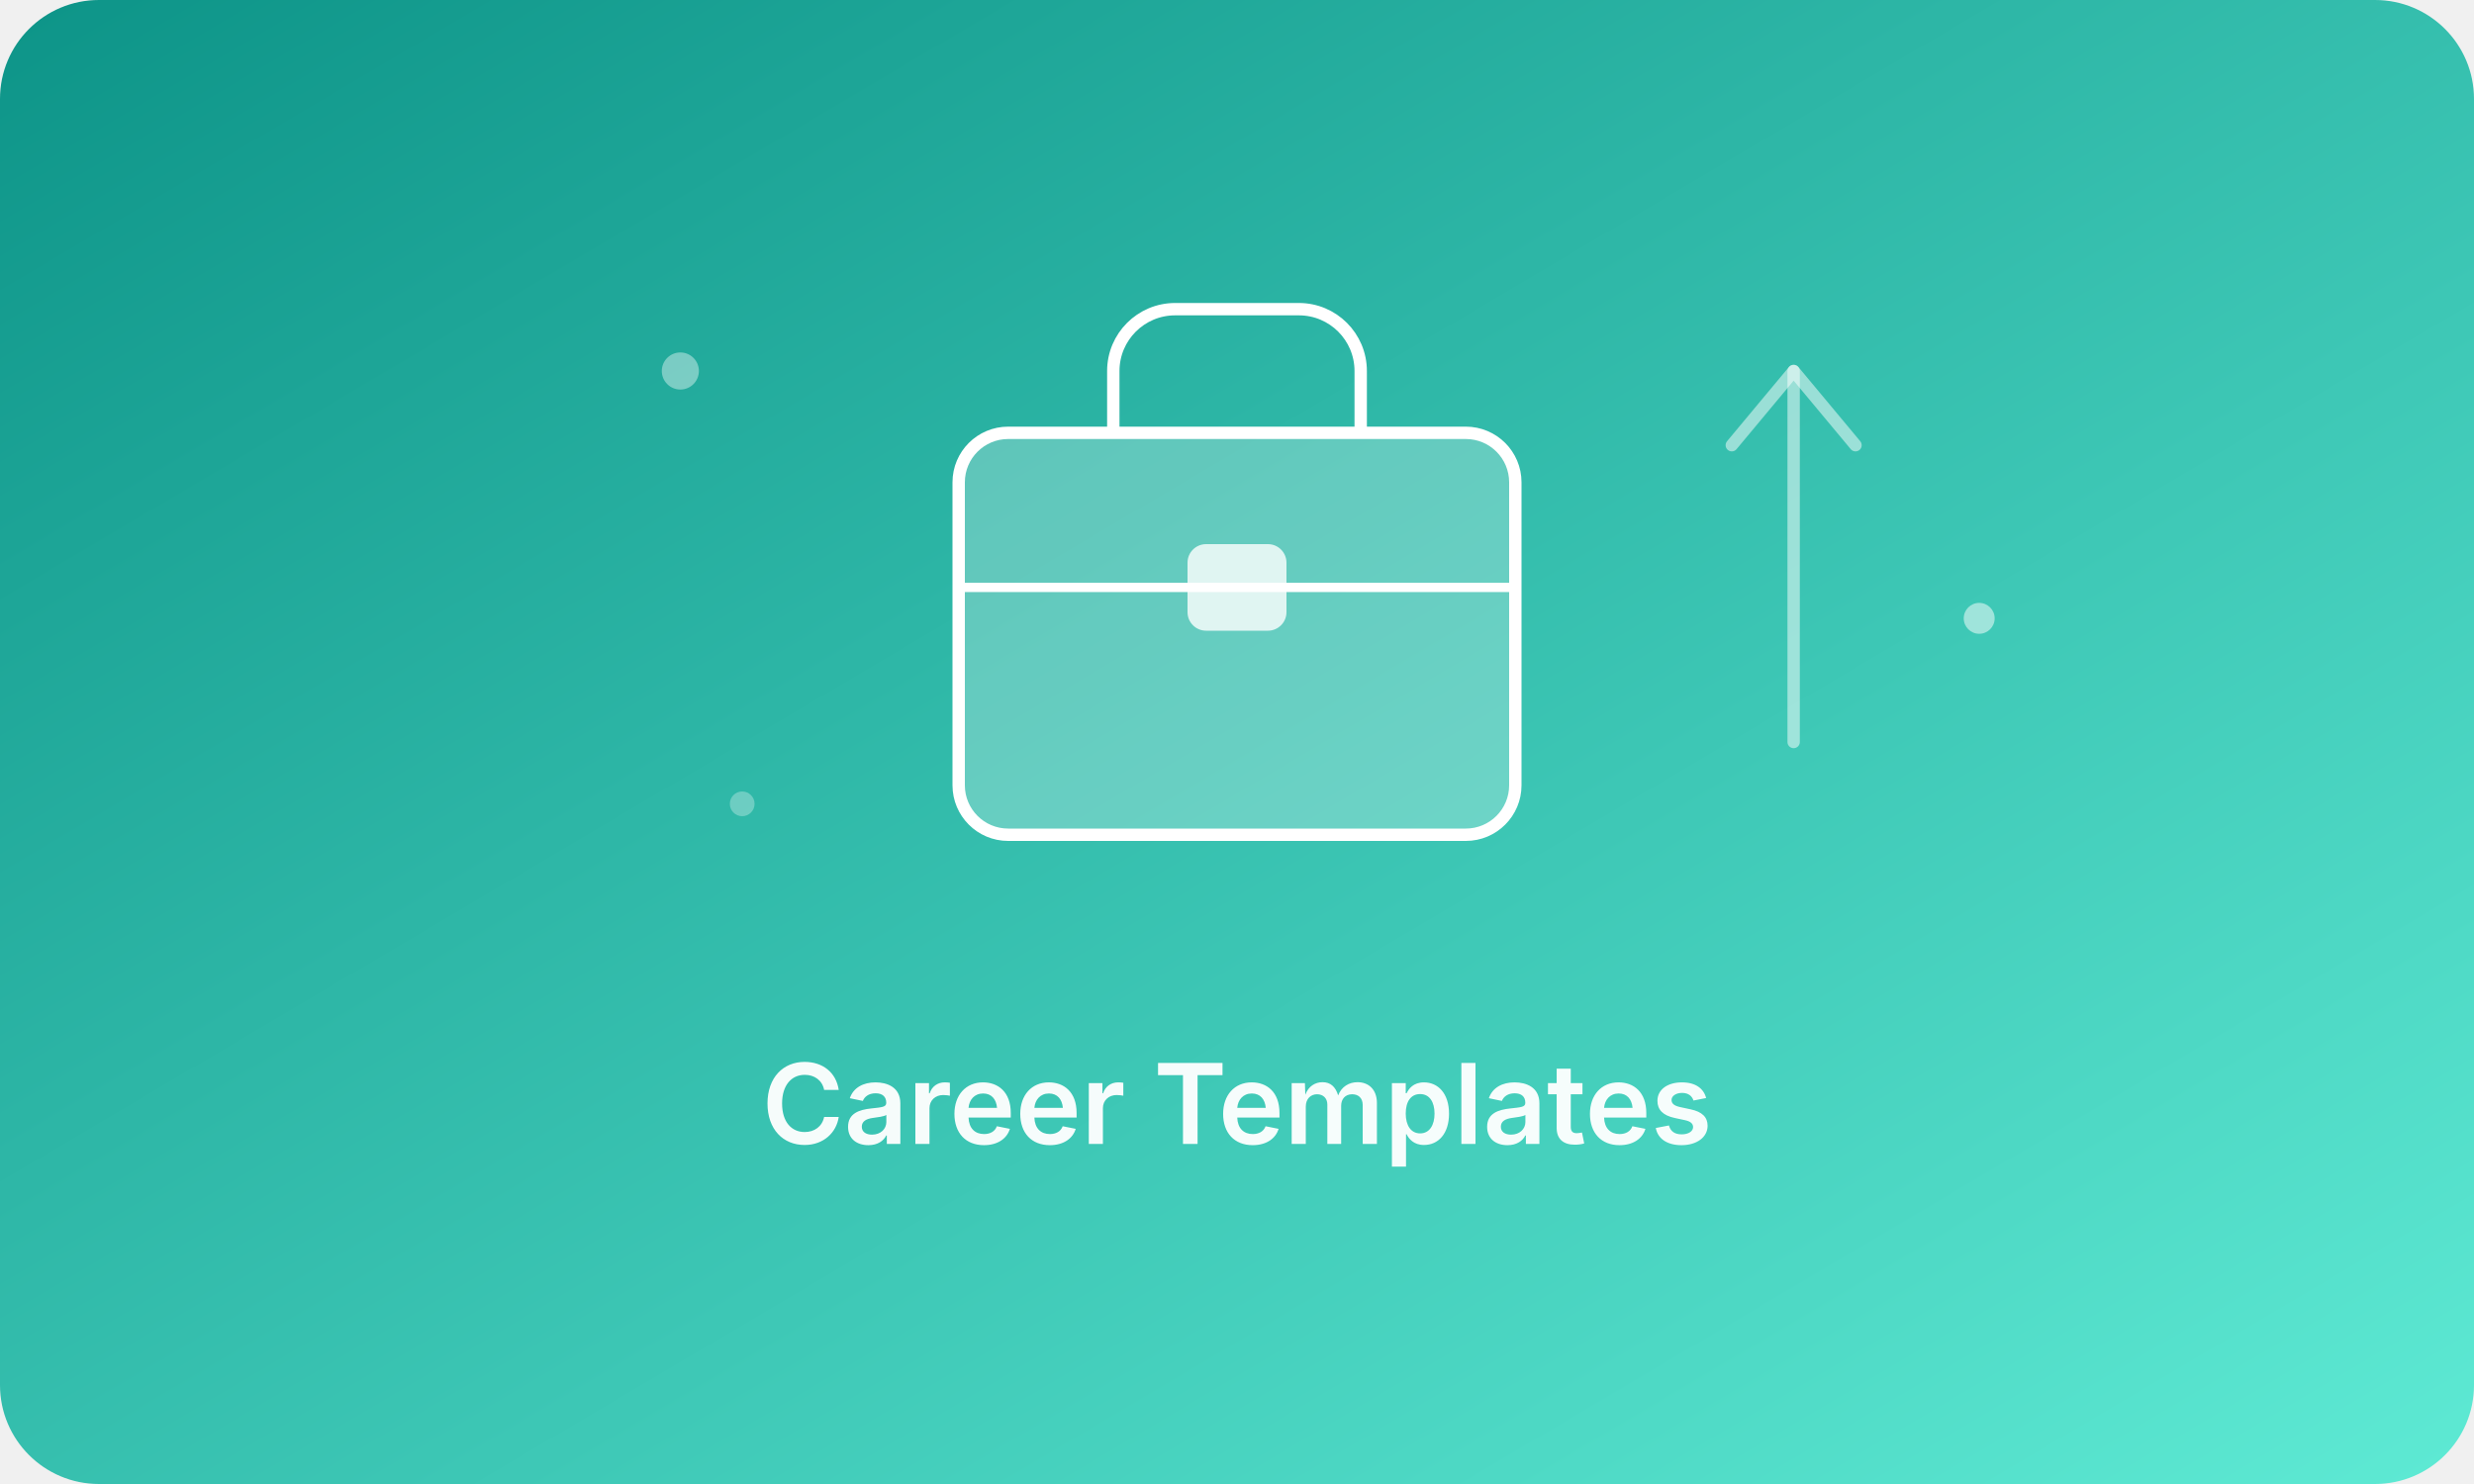
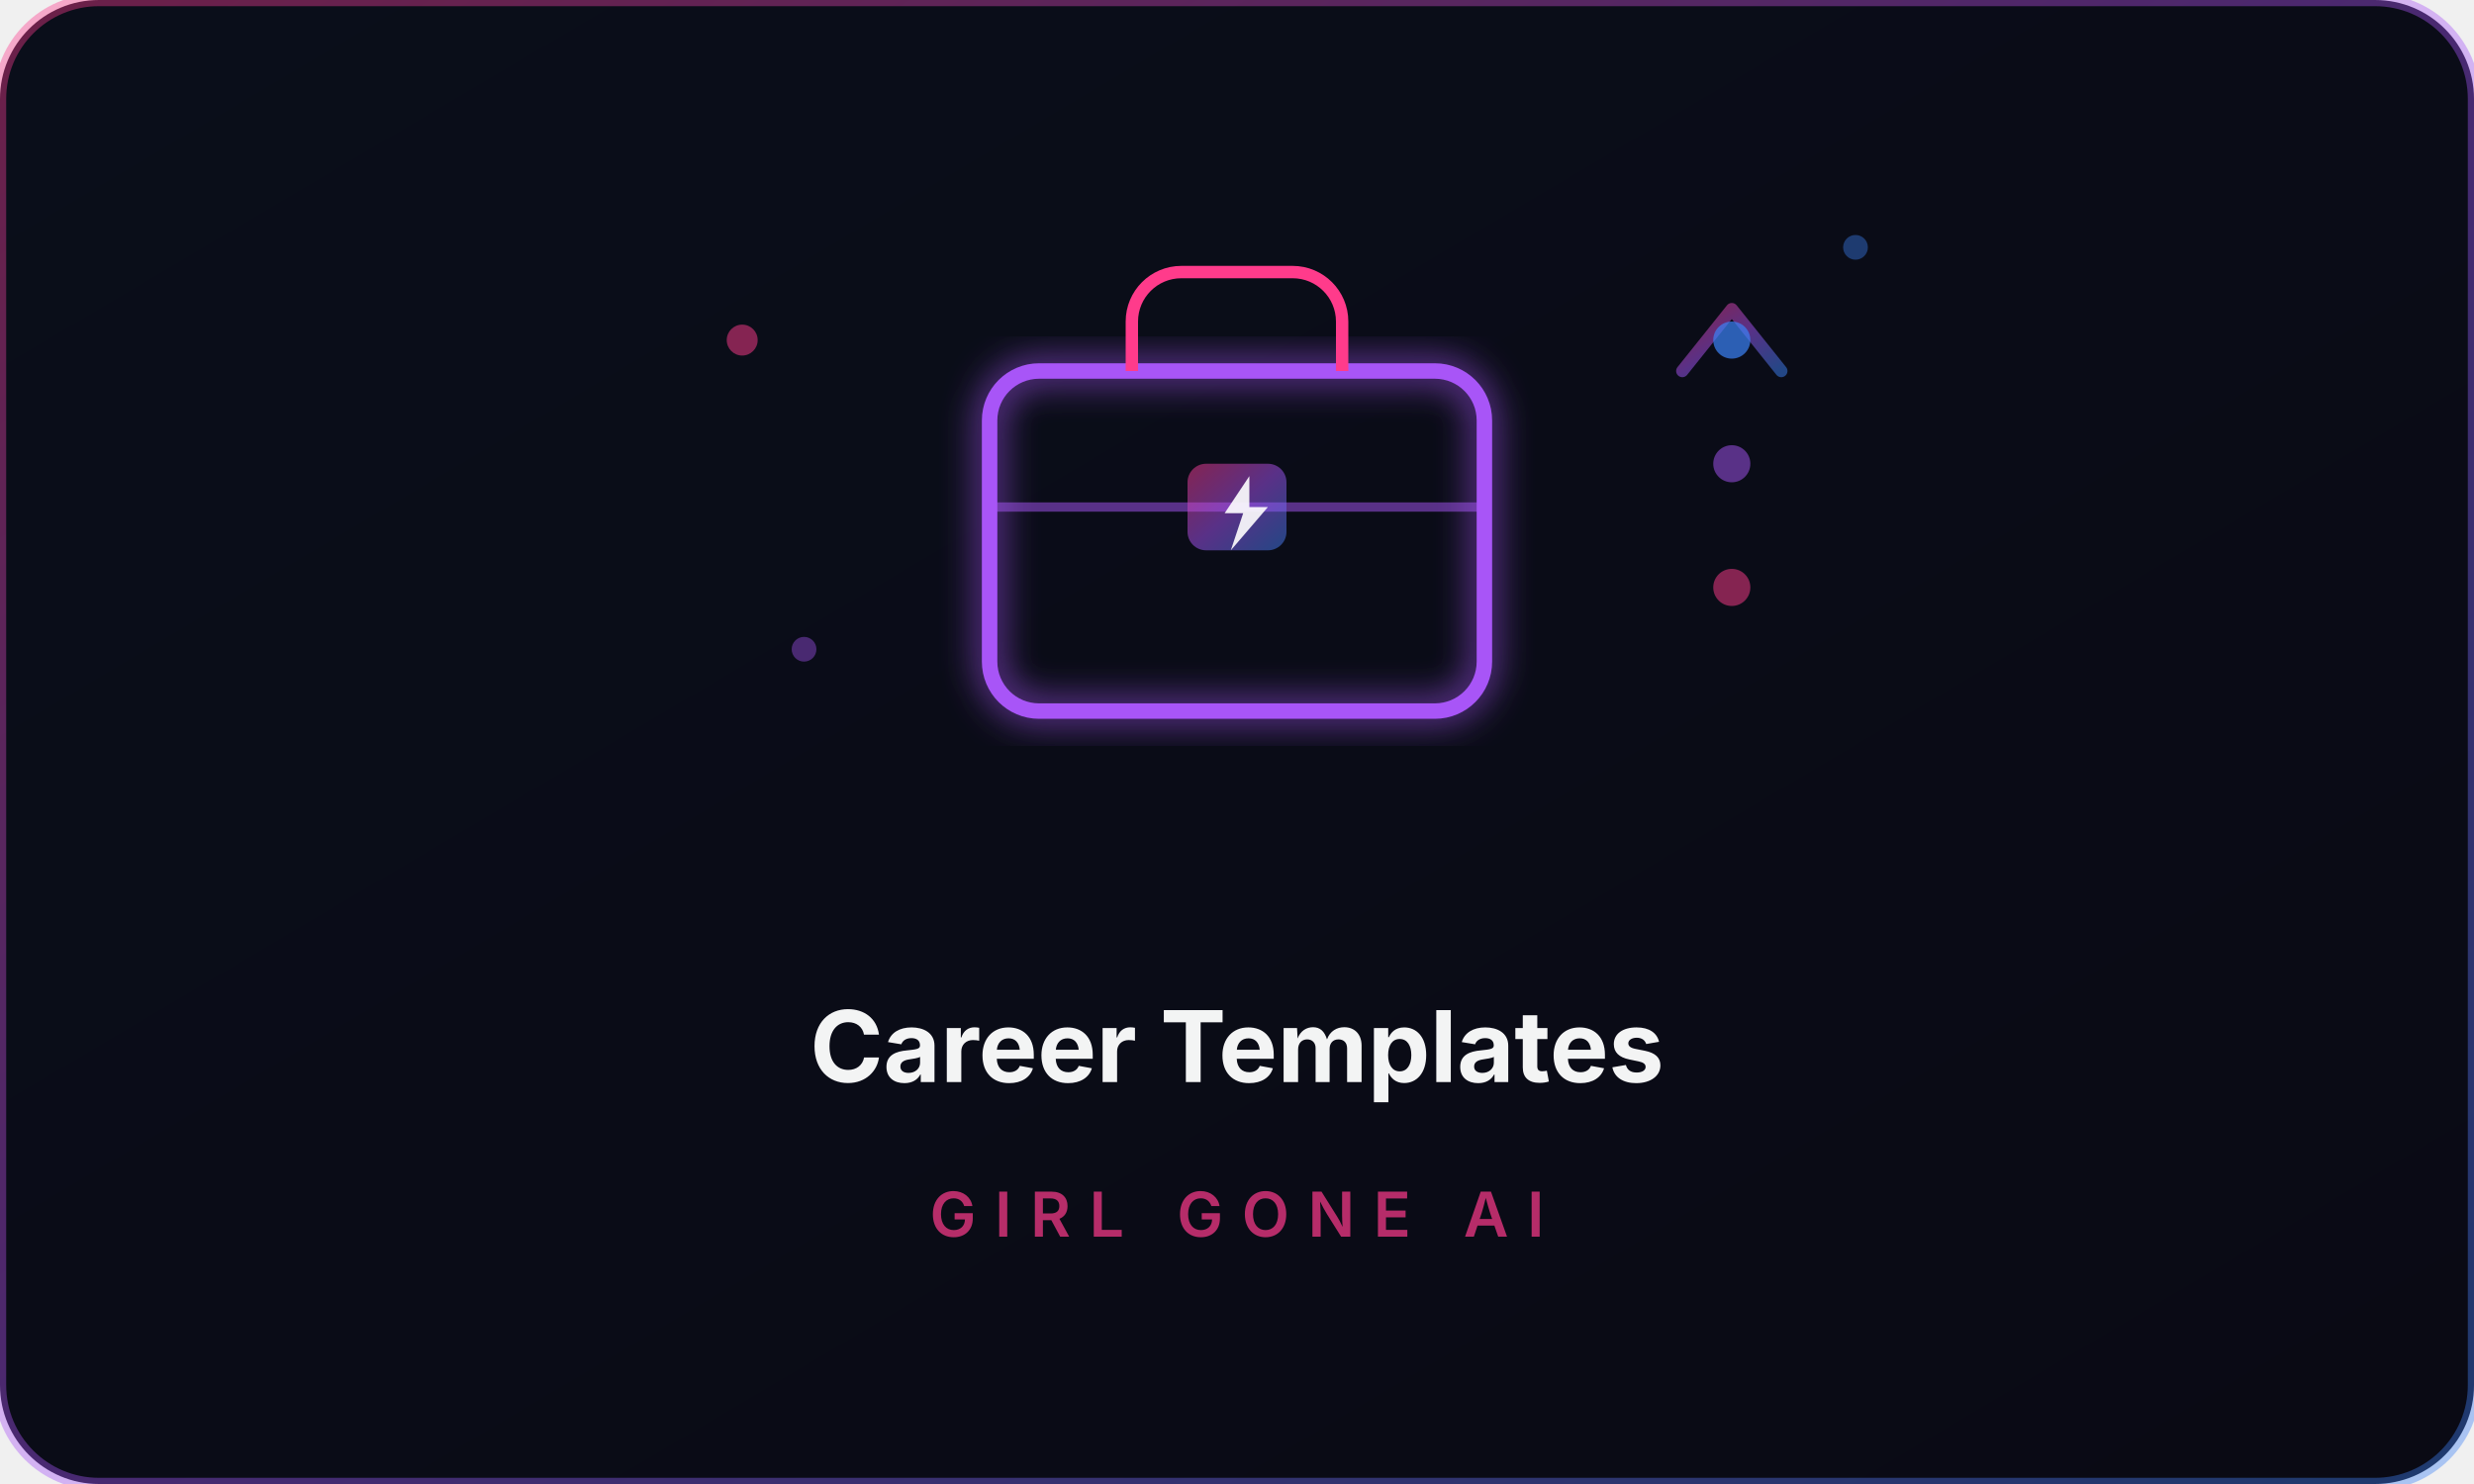
<svg xmlns="http://www.w3.org/2000/svg" viewBox="0 0 400 240">
  <defs>
    <linearGradient id="bg" x1="0%" y1="0%" x2="100%" y2="100%">
-       <stop offset="0%" style="stop-color:#0d9488;stop-opacity:1" />
-       <stop offset="100%" style="stop-color:#5eead4;stop-opacity:1" />
+       <stop offset="0%" stop-color="#0a0e1a" />
+       <stop offset="100%" stop-color="#0a0a14" />
    </linearGradient>
+     <linearGradient id="accent" x1="0%" y1="0%" x2="100%" y2="100%">
+       <stop offset="0%" stop-color="#FF3B8B" />
+       <stop offset="50%" stop-color="#A855F7" />
+       <stop offset="100%" stop-color="#3B82F6" />
+     </linearGradient>
+     <filter id="glow">
+       <feGaussianBlur stdDeviation="3" result="blur" />
+       <feComposite in="SourceGraphic" in2="blur" operator="over" />
+     </filter>
  </defs>
  <rect width="400" height="240" rx="16" fill="url(#bg)" />
-   <rect x="155" y="70" width="90" height="65" rx="8" fill="rgba(255,255,255,0.25)" stroke="white" stroke-width="2" />
-   <path d="M180,70 V60 a10,10 0 0 1 10,-10 h20 a10,10 0 0 1 10,10 V70" fill="none" stroke="white" stroke-width="2" />
-   <line x1="155" y1="95" x2="245" y2="95" stroke="white" stroke-width="1.5" />
-   <rect x="192" y="88" width="16" height="14" rx="3" fill="white" opacity="0.8" />
-   <line x1="290" y1="120" x2="290" y2="60" stroke="rgba(255,255,255,0.5)" stroke-width="2" stroke-linecap="round" />
-   <polyline points="280,72 290,60 300,72" fill="none" stroke="rgba(255,255,255,0.5)" stroke-width="2" stroke-linecap="round" stroke-linejoin="round" />
-   <circle cx="110" cy="60" r="3" fill="rgba(255,255,255,0.4)" />
-   <circle cx="320" cy="100" r="2.5" fill="rgba(255,255,255,0.5)" />
-   <circle cx="120" cy="130" r="2" fill="rgba(255,255,255,0.3)" />
-   <text x="200" y="185" text-anchor="middle" fill="white" font-family="-apple-system,BlinkMacSystemFont,sans-serif" font-size="18" font-weight="600" opacity="0.95">Career Templates</text>
+   <rect width="400" height="240" rx="16" fill="none" stroke="url(#accent)" stroke-width="2" opacity="0.4" />
+   <rect x="160" y="60" width="80" height="55" rx="8" fill="none" stroke="#A855F7" stroke-width="2.5" filter="url(#glow)" />
+   <path d="M183,60 V52 a8,8 0 0 1 8,-8 h18 a8,8 0 0 1 8,8 V60" fill="none" stroke="#FF3B8B" stroke-width="2" />
+   <line x1="160" y1="82" x2="240" y2="82" stroke="#A855F7" stroke-width="1.5" opacity="0.5" />
+   <rect x="192" y="75" width="16" height="14" rx="3" fill="url(#accent)" opacity="0.5" />
+   <path d="M202 77 L198 83 L201 83 L199 89 L205 82 L202 82 Z" fill="white" opacity="0.9" />
+   <line x1="280" y1="110" x2="280" y2="50" stroke="url(#accent)" stroke-width="2" stroke-linecap="round" opacity="0.5" filter="url(#glow)" />
+   <polyline points="272,60 280,50 288,60" fill="none" stroke="url(#accent)" stroke-width="2" stroke-linecap="round" stroke-linejoin="round" opacity="0.5" />
+   <circle cx="280" cy="95" r="3" fill="#FF3B8B" opacity="0.5" />
+   <circle cx="280" cy="75" r="3" fill="#A855F7" opacity="0.5" />
+   <circle cx="280" cy="55" r="3" fill="#3B82F6" opacity="0.7" />
+   <circle cx="120" cy="55" r="2.5" fill="#FF3B8B" opacity="0.5" />
+   <circle cx="300" cy="40" r="2" fill="#3B82F6" opacity="0.4" />
+   <circle cx="130" cy="105" r="2" fill="#A855F7" opacity="0.4" />
+   <line x1="80" y1="150" x2="320" y2="150" stroke="url(#accent)" stroke-width="1" opacity="0.3" />
+   <text x="200" y="175" text-anchor="middle" fill="white" font-family="'Poppins',-apple-system,sans-serif" font-size="16" font-weight="700" opacity="0.95">Career Templates</text>
+   <text x="200" y="200" text-anchor="middle" fill="#FF3B8B" font-family="'Poppins',-apple-system,sans-serif" font-size="10" font-weight="600" letter-spacing="3" opacity="0.7">GIRL GONE AI</text>
</svg>
